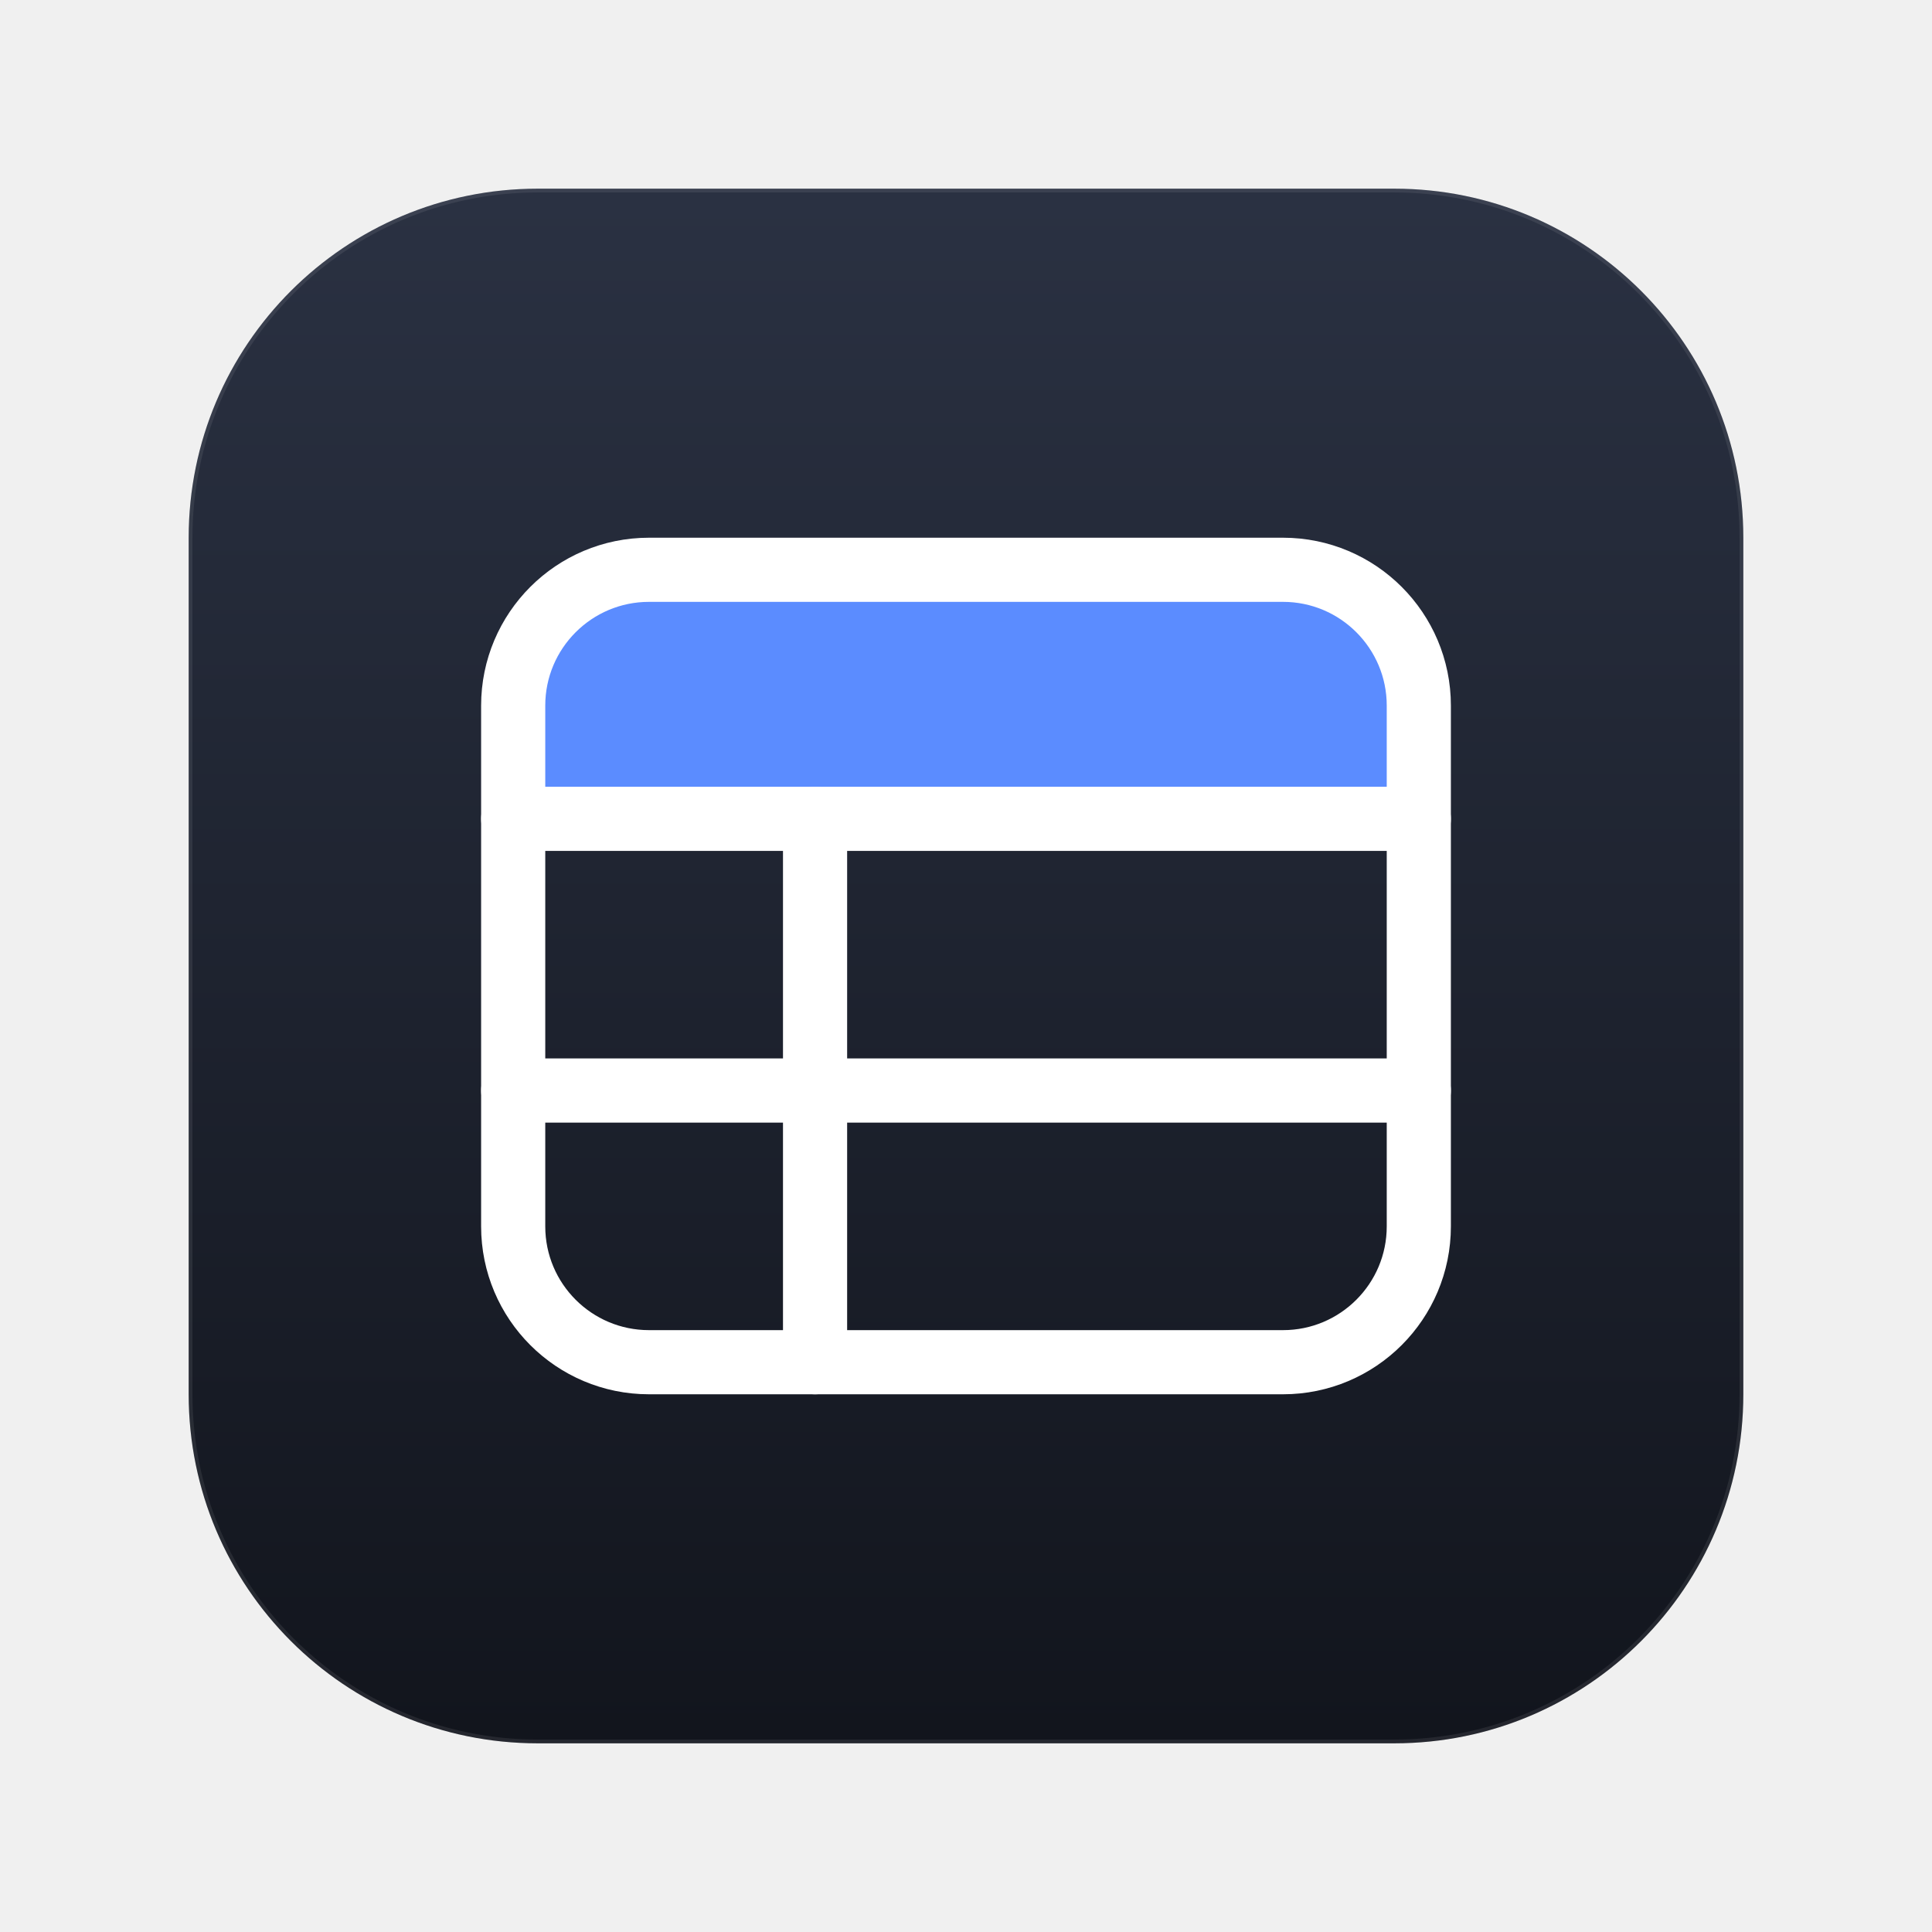
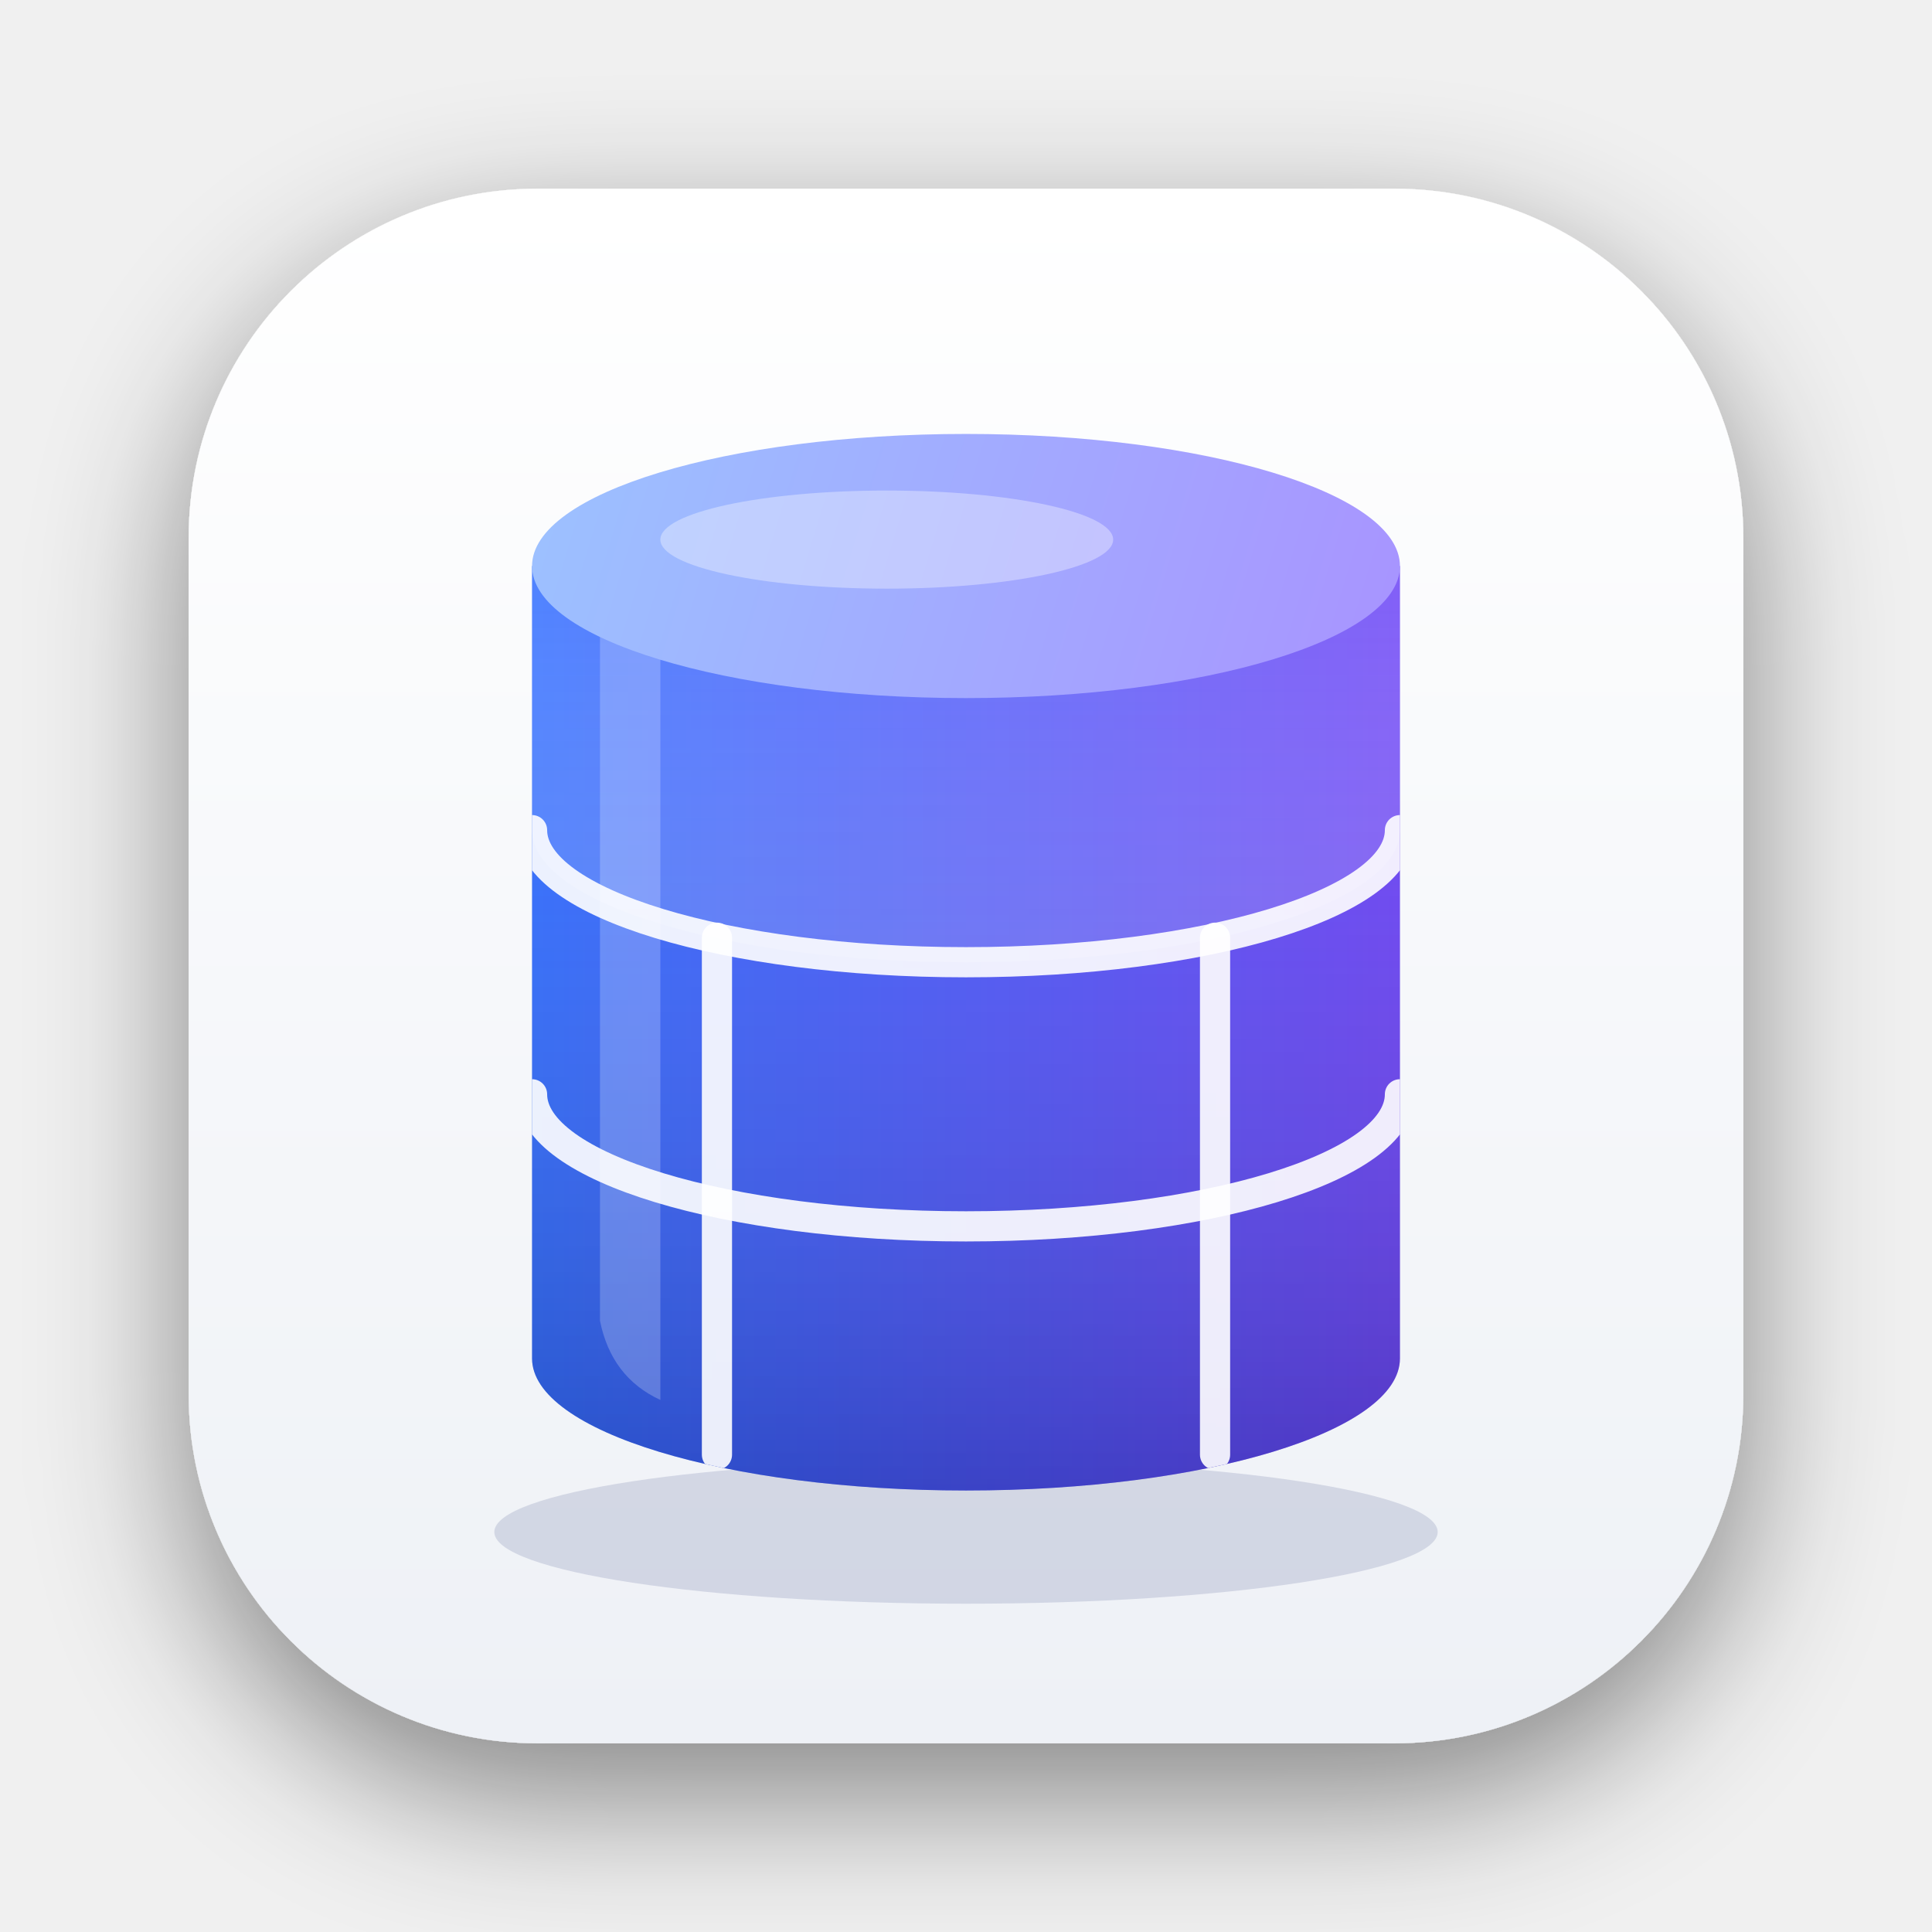
<svg xmlns="http://www.w3.org/2000/svg" width="1024" height="1024" viewBox="0 0 1024 1024">
  <defs>
-     <linearGradient id="ground" x1="0" y1="0" x2="0" y2="1">
-       <stop offset="0" stop-color="#2A3142" />
-       <stop offset="1" stop-color="#12151D" />
+     <linearGradient id="aTile" x1="0" y1="0" x2="0" y2="1">
+       <stop offset="0" stop-color="#FFFFFF" />
+       <stop offset="1" stop-color="#EEF1F6" />
    </linearGradient>
-     <clipPath id="table">
-       <rect x="272" y="302" width="480" height="420" rx="72" />
+     <linearGradient id="aBody" x1="282" y1="0" x2="742" y2="0" gradientUnits="userSpaceOnUse">
+       <stop offset="0" stop-color="#2F6BFF" />
+       <stop offset="1" stop-color="#6A42F5" />
+     </linearGradient>
+     <linearGradient id="aTop" x1="282" y1="230" x2="742" y2="370" gradientUnits="userSpaceOnUse">
+       <stop offset="0" stop-color="#9CC2FF" />
+       <stop offset="1" stop-color="#A893FF" />
+     </linearGradient>
+     <linearGradient id="aShade" x1="0" y1="300" x2="0" y2="790" gradientUnits="userSpaceOnUse">
+       <stop offset="0" stop-color="#FFFFFF" stop-opacity="0" />
+       <stop offset="1" stop-color="#0B1240" stop-opacity="0.28" />
+     </linearGradient>
+     <clipPath id="aBodyClip">
+       <path d="M282 300 L282 720 A230 70 0 0 0 742 720 L742 300 Z" />
    </clipPath>
  </defs>
-   <rect x="100" y="100" width="824" height="824" rx="185" fill="url(#ground)" />
-   <rect x="101" y="101" width="822" height="822" rx="184" fill="none" stroke="#FFFFFF" stroke-opacity="0.08" stroke-width="2" />
-   <rect x="272" y="302" width="480" height="132" fill="#5B8CFF" clip-path="url(#table)" />
-   <g fill="none" stroke="#FFFFFF" stroke-width="34" stroke-linecap="round">
-     <rect x="272" y="302" width="480" height="420" rx="72" />
-     <line x1="272" y1="434" x2="752" y2="434" />
-     <line x1="272" y1="578" x2="752" y2="578" />
-     <line x1="432" y1="434" x2="432" y2="722" />
+   <filter id="aDrop" x="-20%" y="-20%" width="140%" height="140%">
+     <feDropShadow dx="0" dy="28" stdDeviation="40" flood-color="#000" flood-opacity="0.45" />
+   </filter>
+   <rect x="100" y="100" width="824" height="824" rx="185" fill="url(#aTile)" filter="url(#aDrop)" />
+   <ellipse cx="512" cy="812" rx="250" ry="38" fill="#1B2A6B" fill-opacity="0.14" />
+   <path d="M282 300 L282 720 A230 70 0 0 0 742 720 L742 300 Z" fill="url(#aBody)" />
+   <path d="M282 300 L282 720 A230 70 0 0 0 742 720 L742 300 Z" fill="url(#aShade)" />
+   <path d="M282 300 L282 440 A230 70 0 0 0 742 440 L742 300 Z" fill="#FFFFFF" fill-opacity="0.16" />
+   <path d="M318 330 L318 700 Q324 730 350 742 L350 340 Z" fill="#FFFFFF" fill-opacity="0.22" />
+   <g fill="none" stroke="#FFFFFF" stroke-opacity="0.9" stroke-width="16" stroke-linecap="round" clip-path="url(#aBodyClip)">
+     <path d="M282 440 A230 70 0 0 0 742 440" />
+     <path d="M282 580 A230 70 0 0 0 742 580" />
+     <line x1="380" y1="497" x2="380" y2="771" />
+     <line x1="644" y1="497" x2="644" y2="771" />
  </g>
+   <ellipse cx="512" cy="300" rx="230" ry="70" fill="url(#aTop)" />
+   <ellipse cx="470" cy="286" rx="120" ry="26" fill="#FFFFFF" fill-opacity="0.35" />
</svg>
